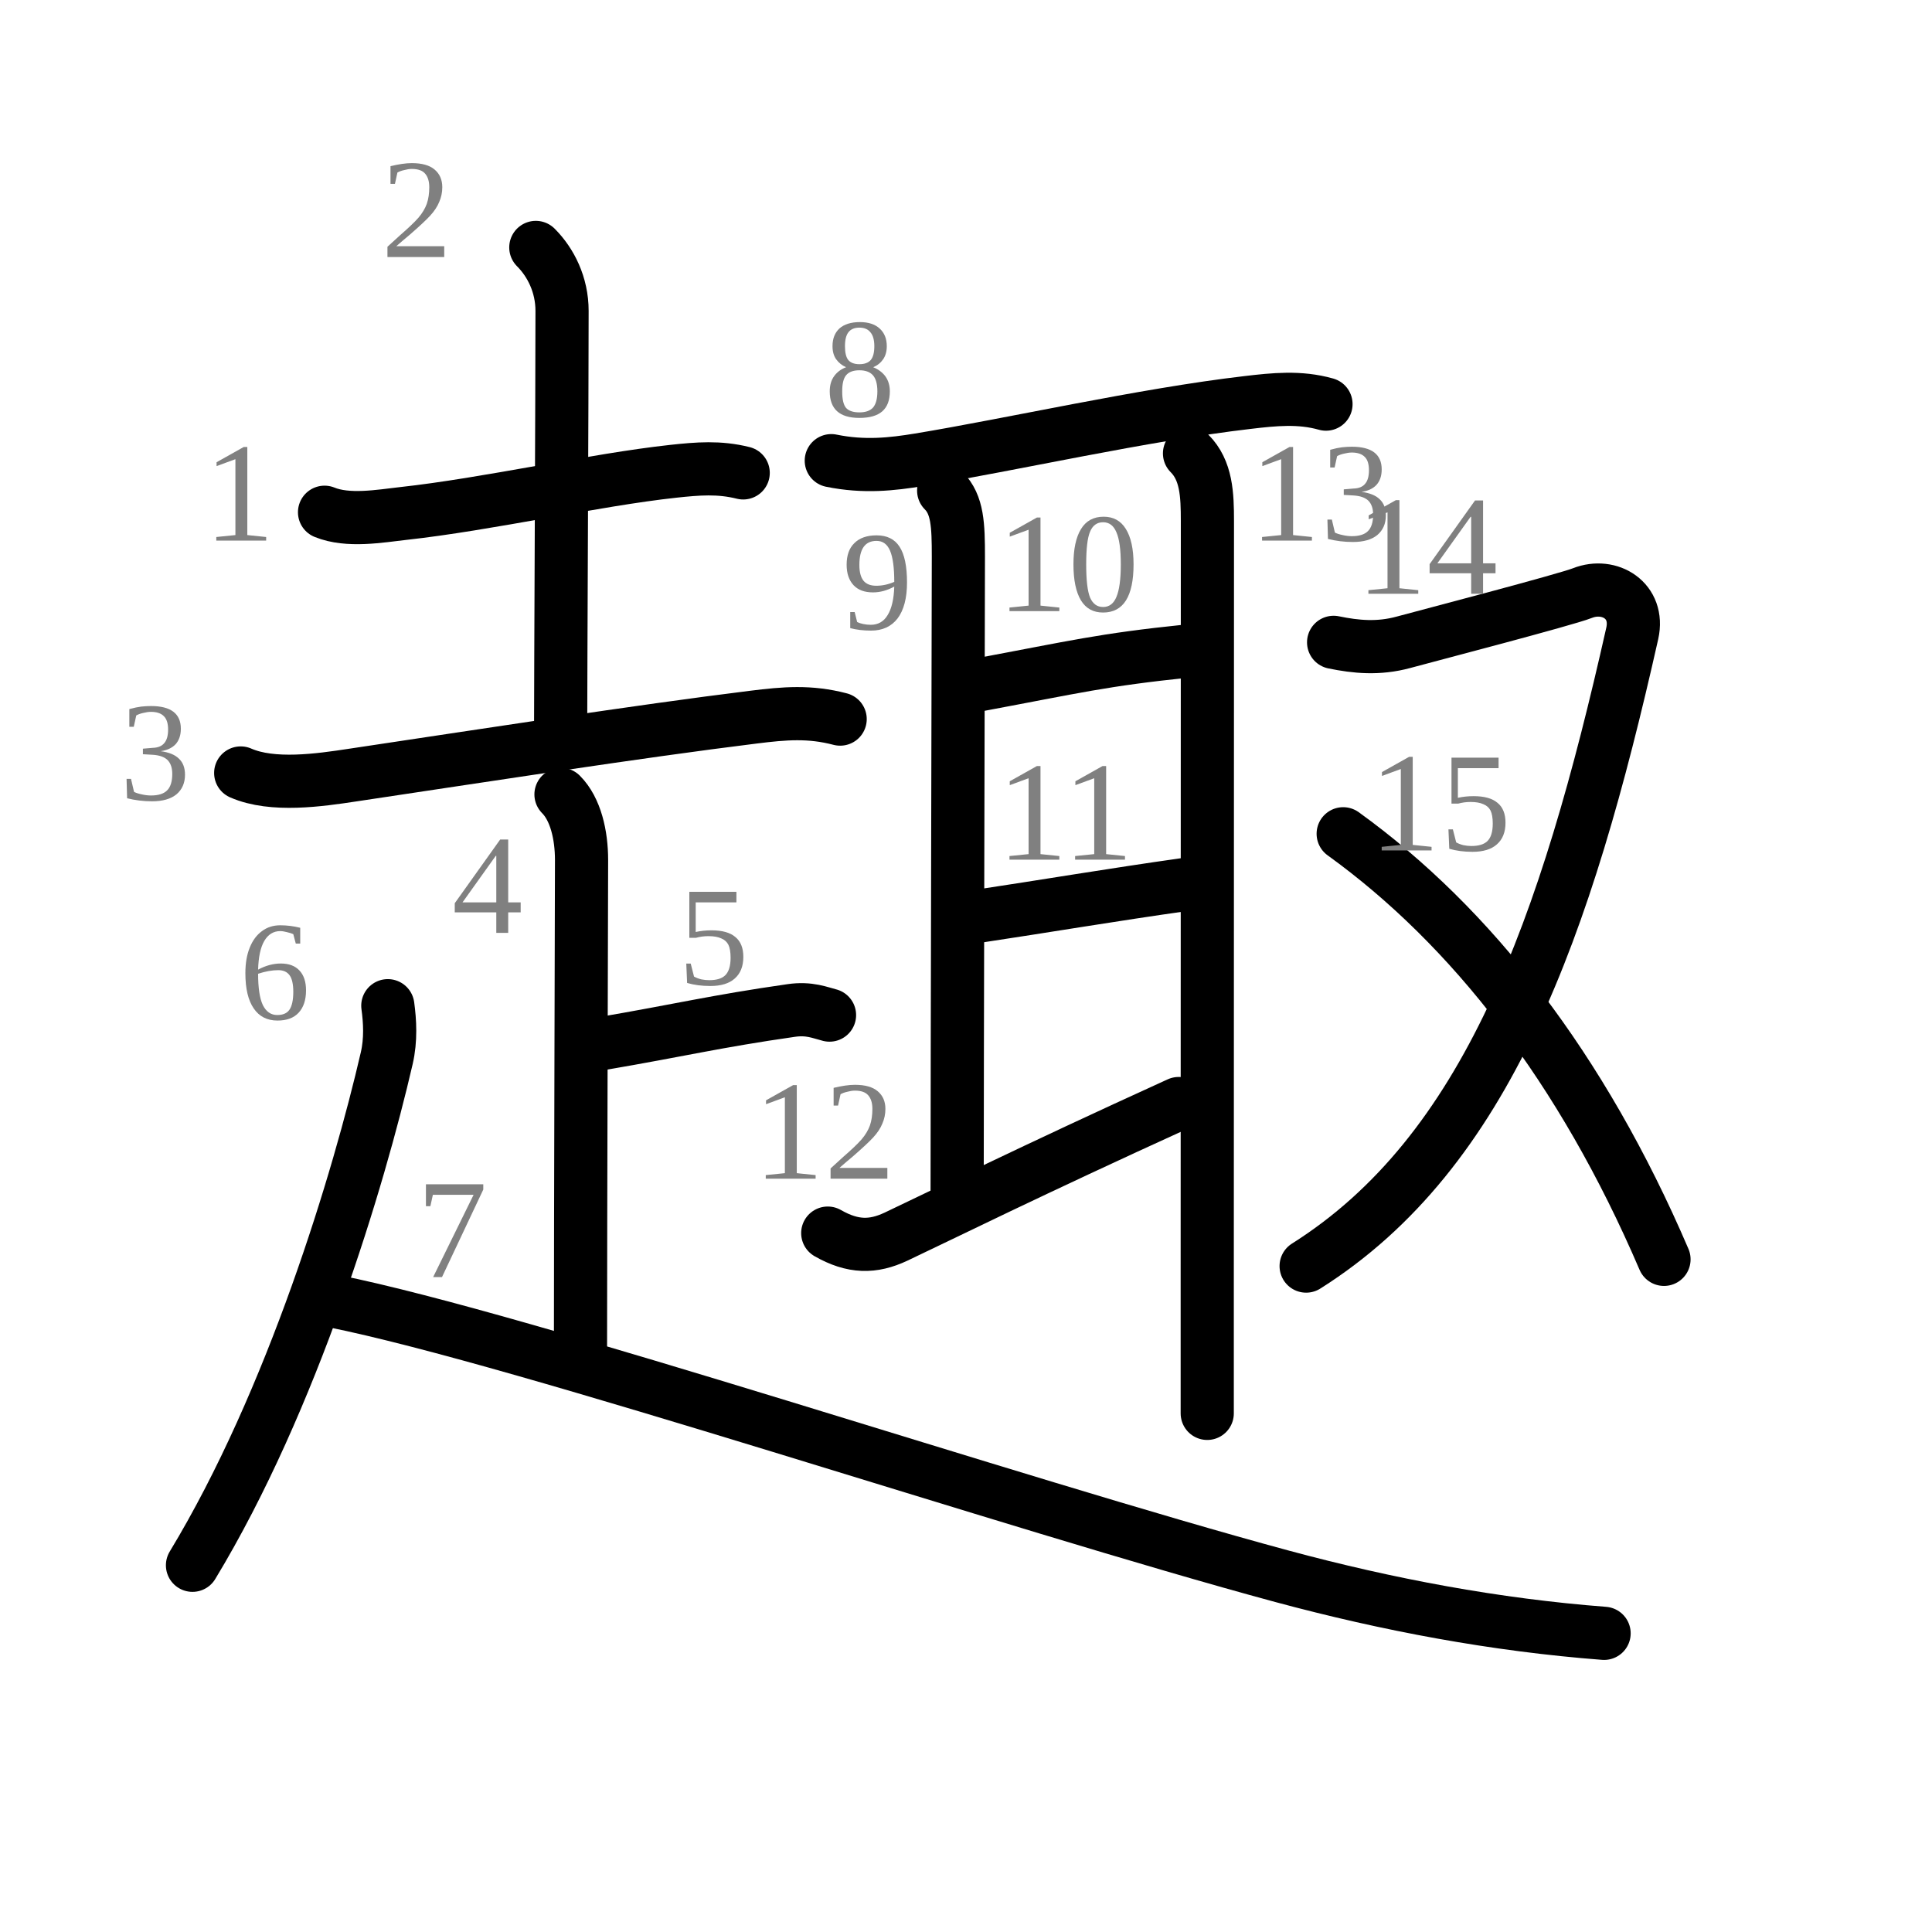
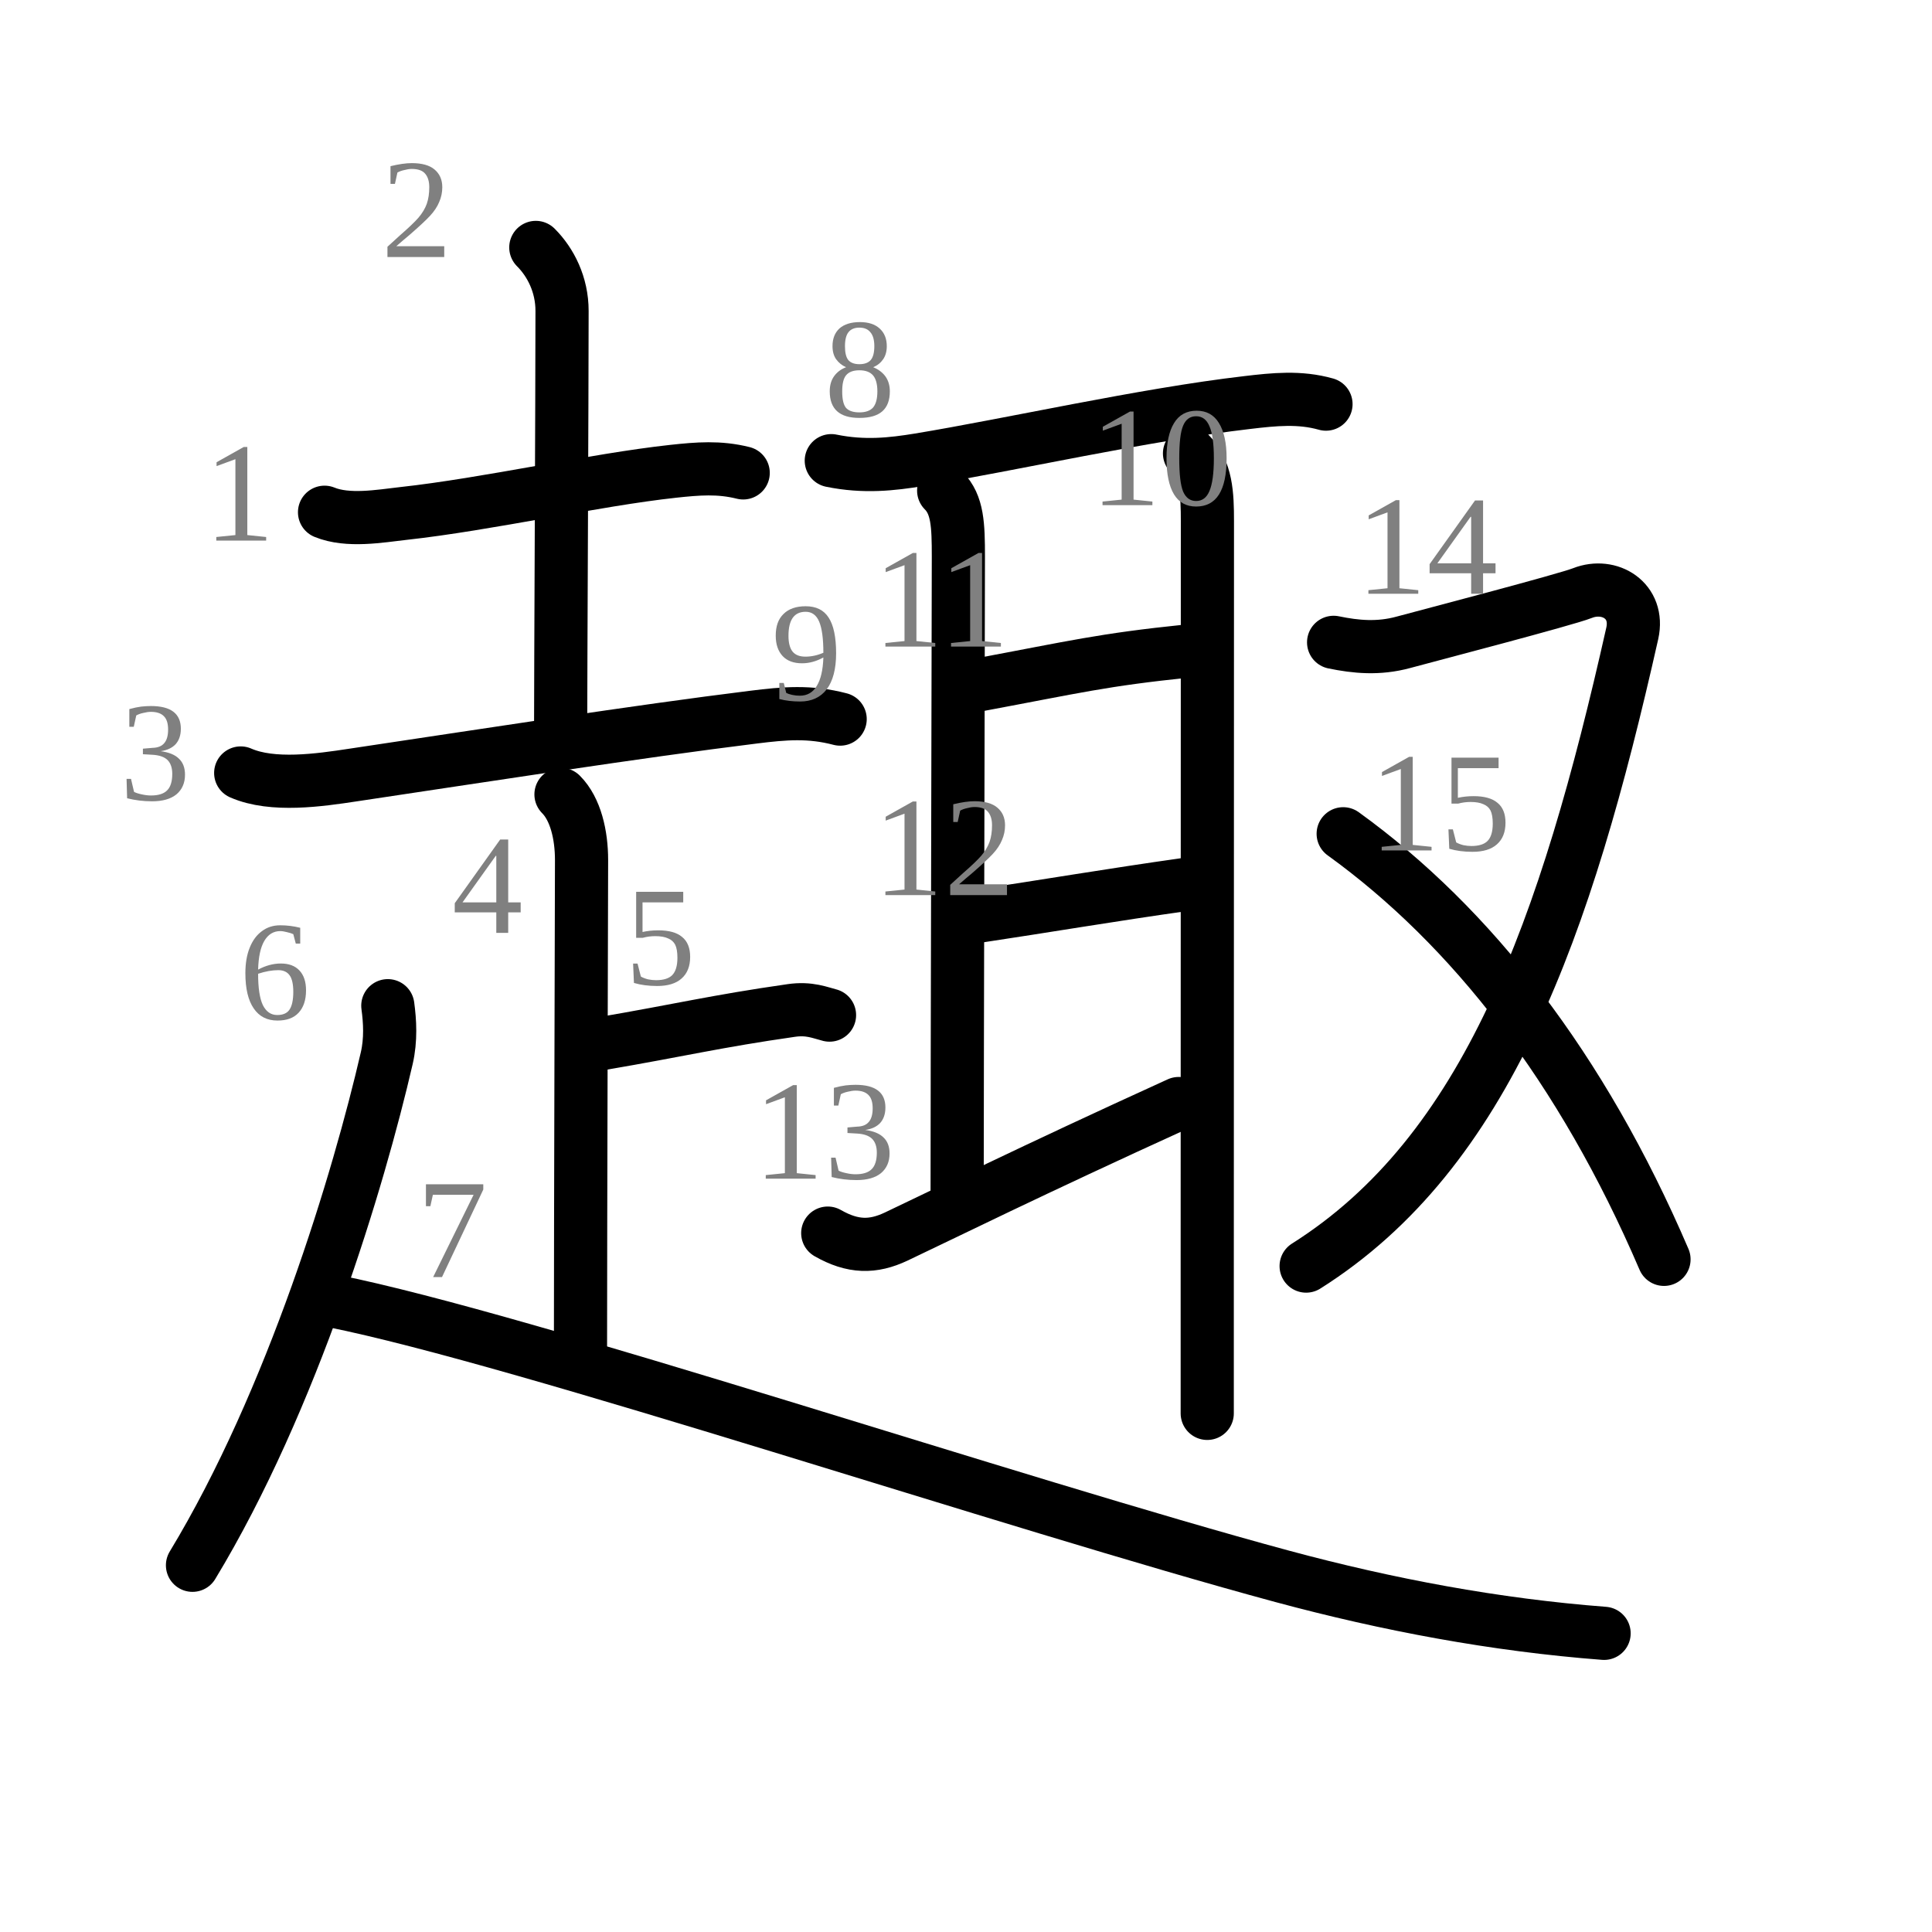
<svg xmlns="http://www.w3.org/2000/svg" xmlns:ns1="http://kanjivg.tagaini.net" width="109" height="109" viewBox="0 0 109 109">
  <g id="kvg:StrokePaths_08da3" style="fill:none;stroke:#000000;stroke-width:3;stroke-linecap:round;stroke-linejoin:round;">
    <g id="kvg:08da3" ns1:element="趣">
      <g id="kvg:08da3-g1" ns1:element="走" ns1:position="nyo" ns1:radical="general">
        <g id="kvg:08da3-g2" ns1:element="土" ns1:position="top">
          <path id="kvg:08da3-s1" ns1:type="㇐" d="M18.31,28.9c1.32,0.54,3.12,0.22,4.44,0.07c4.75-0.52,10.82-1.9,15.23-2.38c1.39-0.15,2.59-0.25,3.95,0.09" />
          <path id="kvg:08da3-s2" ns1:type="㇑a" d="M30.23,13.96c0.84,0.84,1.48,2.1,1.48,3.58c0,4.59-0.08,20.95-0.08,23.71" />
          <path id="kvg:08da3-s3" ns1:type="㇐" d="M13.58,43.61c1.8,0.79,4.46,0.4,6.31,0.12c7.37-1.1,16.06-2.46,22.62-3.27c1.76-0.22,3.17-0.34,4.89,0.11" />
        </g>
        <g id="kvg:08da3-g3" ns1:position="bottom">
          <path id="kvg:08da3-s4" ns1:type="㇑a" d="M31.65,44.82c0.83,0.83,1.16,2.3,1.16,3.7c0,0.93-0.06,20.53-0.06,27.6" />
          <path id="kvg:08da3-s5" ns1:type="㇐c" d="M33.93,58.88c4.45-0.76,6.45-1.26,10.71-1.87c1.02-0.15,1.64,0.13,2.16,0.26" />
          <path id="kvg:08da3-s6" ns1:type="㇒" d="M21.88,56.74c0.12,0.88,0.18,1.92-0.06,2.96C20.25,66.5,16.5,79,10.86,88.31" />
          <path id="kvg:08da3-s7" ns1:type="㇏" d="M18.78,73.4c10.81,2.17,38.43,11.45,53.58,15.54c5.94,1.6,12,2.74,18.14,3.21" />
        </g>
      </g>
      <g id="kvg:08da3-g4" ns1:element="取" ns1:variant="true" ns1:phon="取">
        <g id="kvg:08da3-g5" ns1:element="耳" ns1:position="left">
          <path id="kvg:08da3-s8" ns1:type="㇐" d="M46.9,25.99c1.85,0.38,3.43,0.2,4.96-0.05c5.16-0.85,12.67-2.55,18.51-3.23c1.52-0.18,2.95-0.33,4.44,0.09" />
          <path id="kvg:08da3-s9" ns1:type="㇑a" d="M53.24,27.68c0.79,0.79,0.83,1.95,0.83,3.72c0,1.57-0.07,30.07-0.07,35.73" />
-           <path id="kvg:08da3-s10" ns1:type="㇐a" d="M55.21,38.64c5.47-1.02,6.95-1.41,11.79-1.91" />
-           <path id="kvg:08da3-s11" ns1:type="㇐a" d="M55,51.72c4-0.6,7.62-1.22,11.94-1.83" />
-           <path id="kvg:08da3-s12" ns1:type="㇀" d="M46.7,69.57c1.42,0.81,2.55,0.81,3.85,0.2c2.75-1.3,7.45-3.64,15.95-7.51" />
-           <path id="kvg:08da3-s13" ns1:type="㇑" d="M67.11,25.58c0.96,0.96,1.01,2.33,1.01,3.82c0,1.1-0.01,25.98-0.01,42.59c0,2.89,0,5.53,0,7.75" />
+           <path id="kvg:08da3-s10" ns1:type="㇑" d="M67.11,25.58c0.96,0.96,1.01,2.33,1.01,3.82c0,1.1-0.01,25.98-0.01,42.59c0,2.89,0,5.53,0,7.75" />
+           <path id="kvg:08da3-s11" ns1:type="㇐a" d="M55.21,38.64c5.47-1.02,6.95-1.41,11.79-1.91" />
+           <path id="kvg:08da3-s12" ns1:type="㇐a" d="M55,51.72c4-0.6,7.62-1.22,11.94-1.83" />
+           <path id="kvg:08da3-s13" ns1:type="㇀" d="M46.7,69.57c1.42,0.81,2.55,0.81,3.85,0.2c2.75-1.3,7.45-3.64,15.95-7.51" />
        </g>
        <g id="kvg:08da3-g6" ns1:element="又" ns1:variant="true" ns1:position="right">
          <path id="kvg:08da3-s14" ns1:type="㇇" d="M75.24,36.24c1.26,0.26,2.53,0.38,3.93,0s9.15-2.4,10.11-2.78c1.53-0.6,3.22,0.43,2.81,2.27c-3.75,16.68-8.21,29.27-18.4,35.7" />
          <path id="kvg:08da3-s15" ns1:type="㇔/㇏" d="M75.78,47.04c7.22,5.21,13.47,13.21,18.1,24.01" />
        </g>
      </g>
    </g>
  </g>
  <g id="kvg:StrokeNumbers_08da3" style="font-size:8;fill:#808080">
    <text transform="matrix(1 0 0 1 11.50 30.50)">1</text>
    <text transform="matrix(1 0 0 1 21.50 14.50)">2</text>
    <text transform="matrix(1 0 0 1 6.75 45.13)">3</text>
    <text transform="matrix(1 0 0 1 25.50 52.63)">4</text>
-     <text transform="matrix(1 0 0 1 38.25 55.55)">5</text>
+     <text transform="matrix(1 0 0 1 35.25 55.55)">5</text>
    <text transform="matrix(1 0 0 1 13.50 57.50)">6</text>
    <text transform="matrix(1 0 0 1 23.50 72.05)">7</text>
    <text transform="matrix(1 0 0 1 46.50 23.50)">8</text>
-     <text transform="matrix(1 0 0 1 47.50 35.50)">9</text>
-     <text transform="matrix(1 0 0 1 56.25 34.48)">10</text>
-     <text transform="matrix(1 0 0 1 56.25 48.50)">11</text>
-     <text transform="matrix(1 0 0 1 42.50 66.50)">12</text>
-     <text transform="matrix(1 0 0 1 70.50 30.50)">13</text>
+     <text transform="matrix(1 0 0 1 43.50 39.50)">9</text>
+     <text transform="matrix(1 0 0 1 61.50 28.50)">10</text>
+     <text transform="matrix(1 0 0 1 49.25 36.48)">11</text>
+     <text transform="matrix(1 0 0 1 49.25 50.50)">12</text>
+     <text transform="matrix(1 0 0 1 42.50 66.50)">13</text>
    <text transform="matrix(1 0 0 1 76.50 33.50)">14</text>
    <text transform="matrix(1 0 0 1 77.25 47.98)">15</text>
  </g>
</svg>
